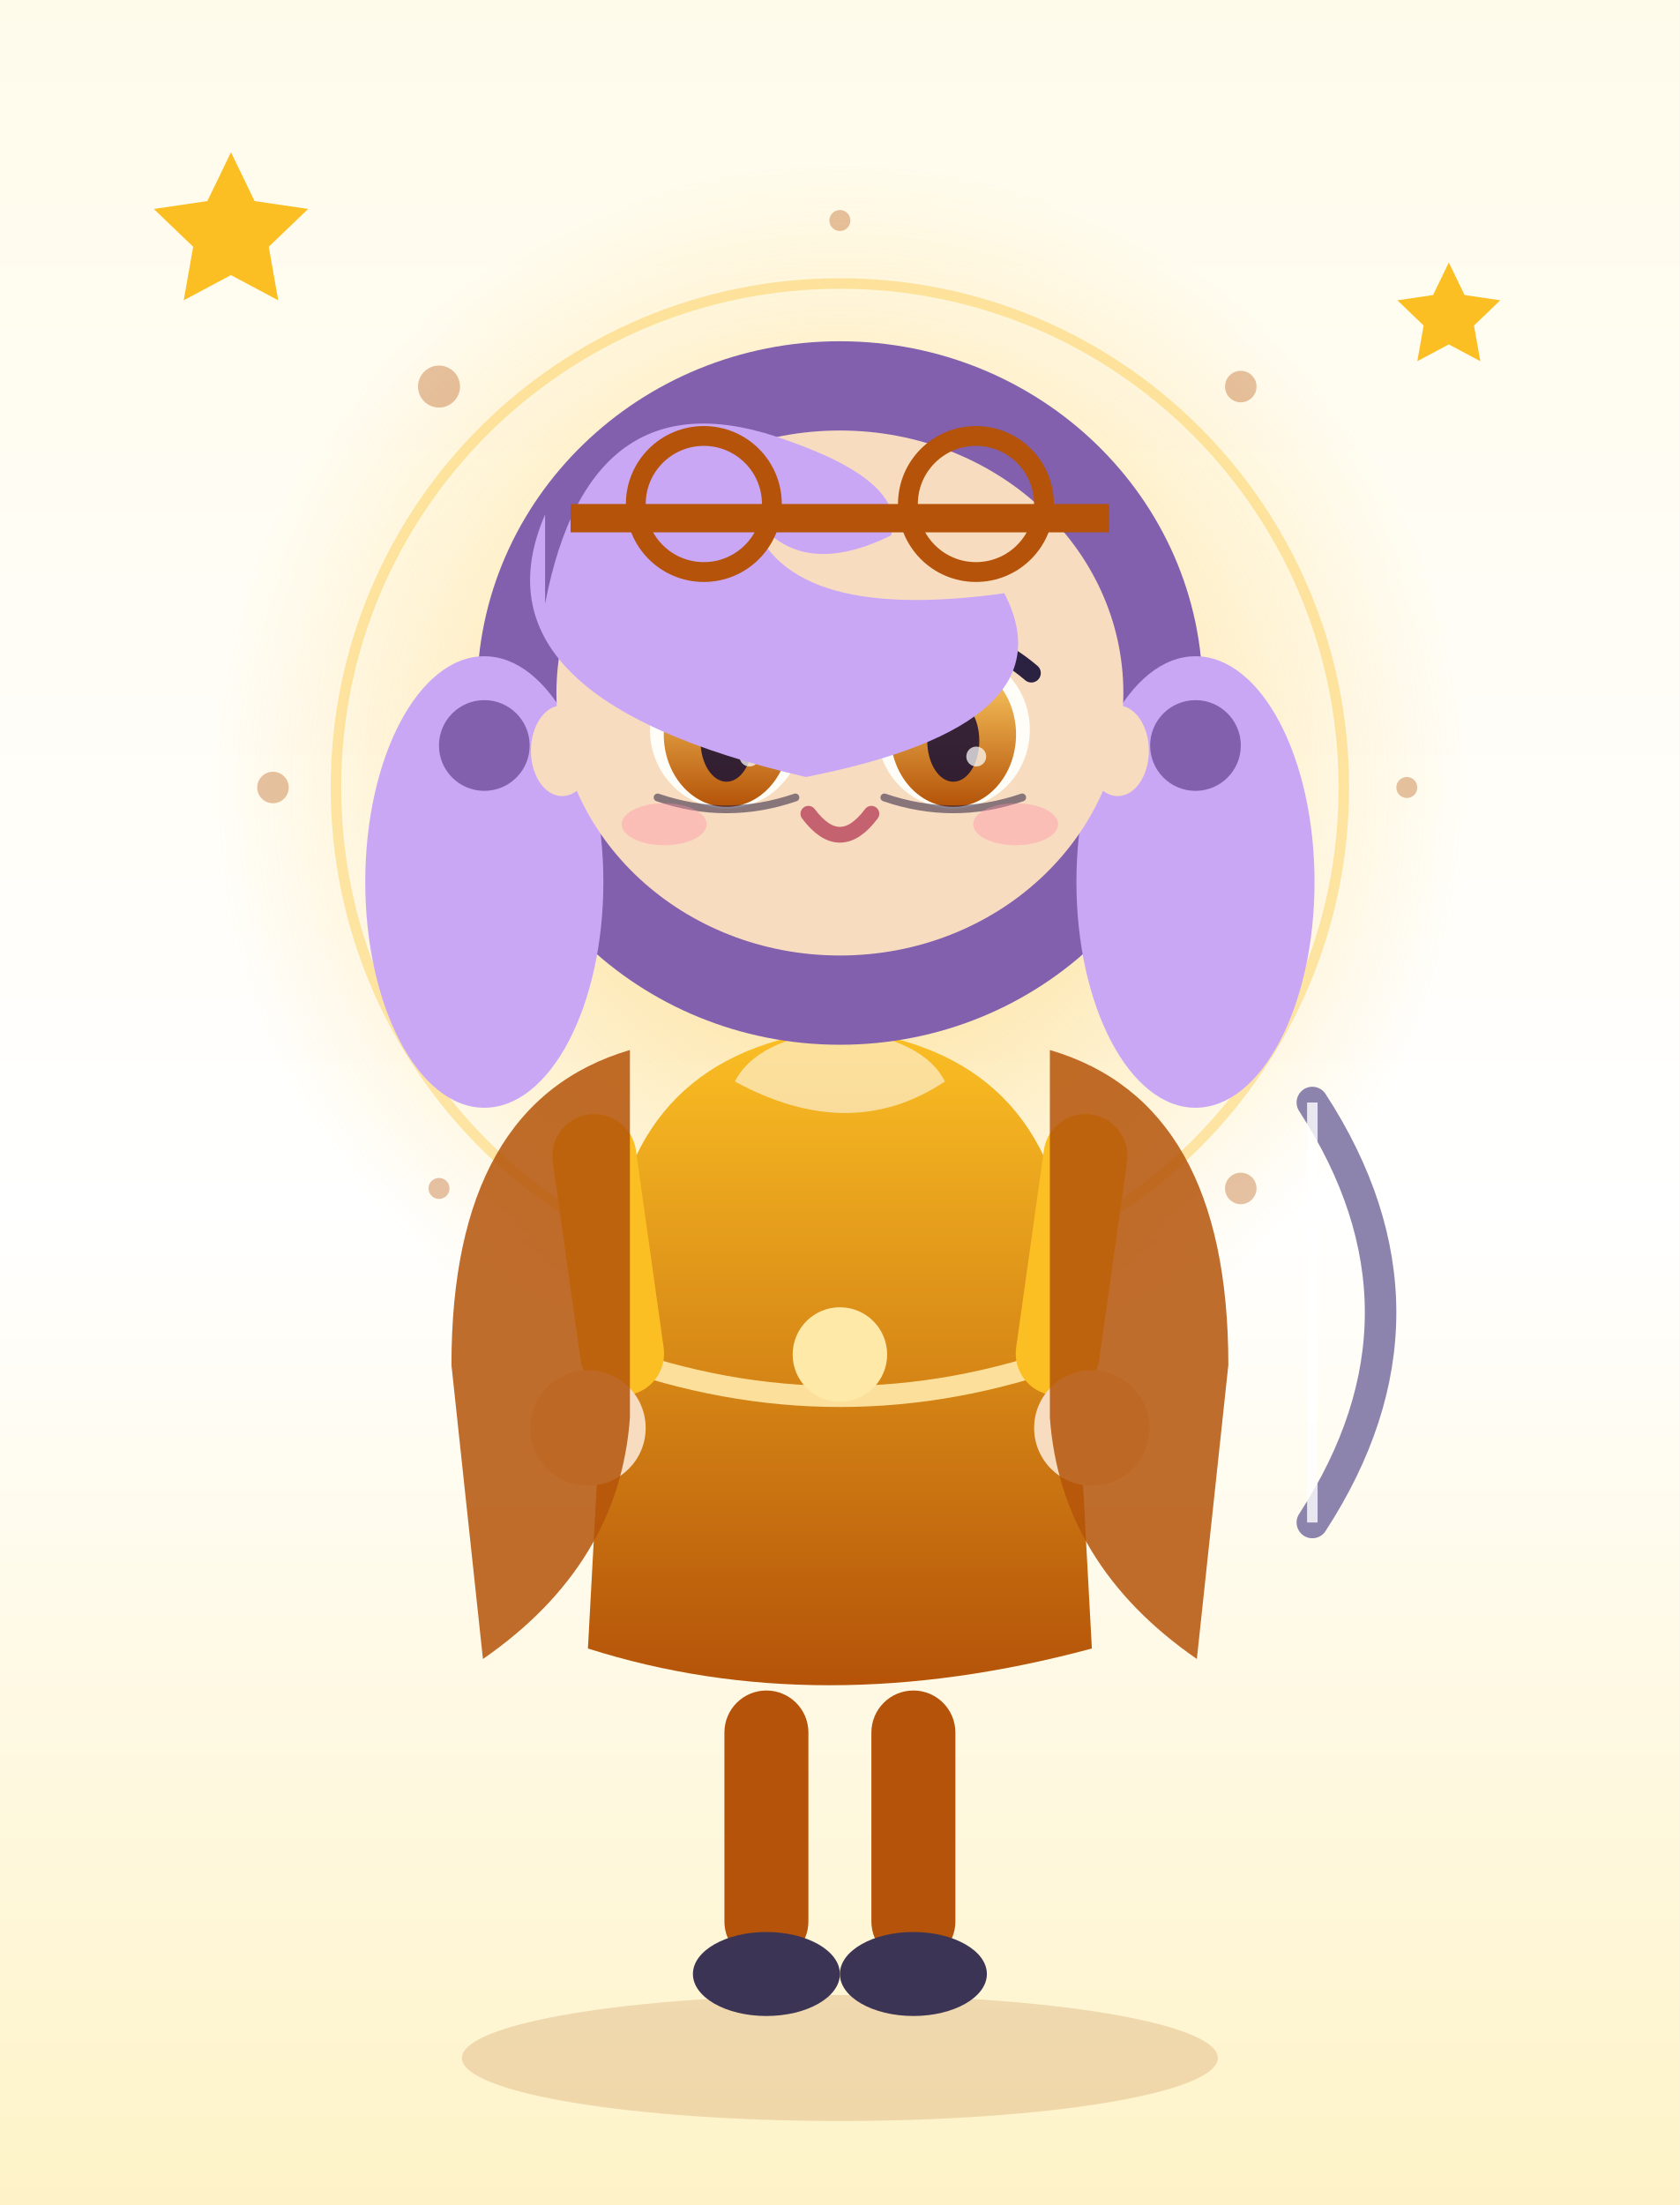
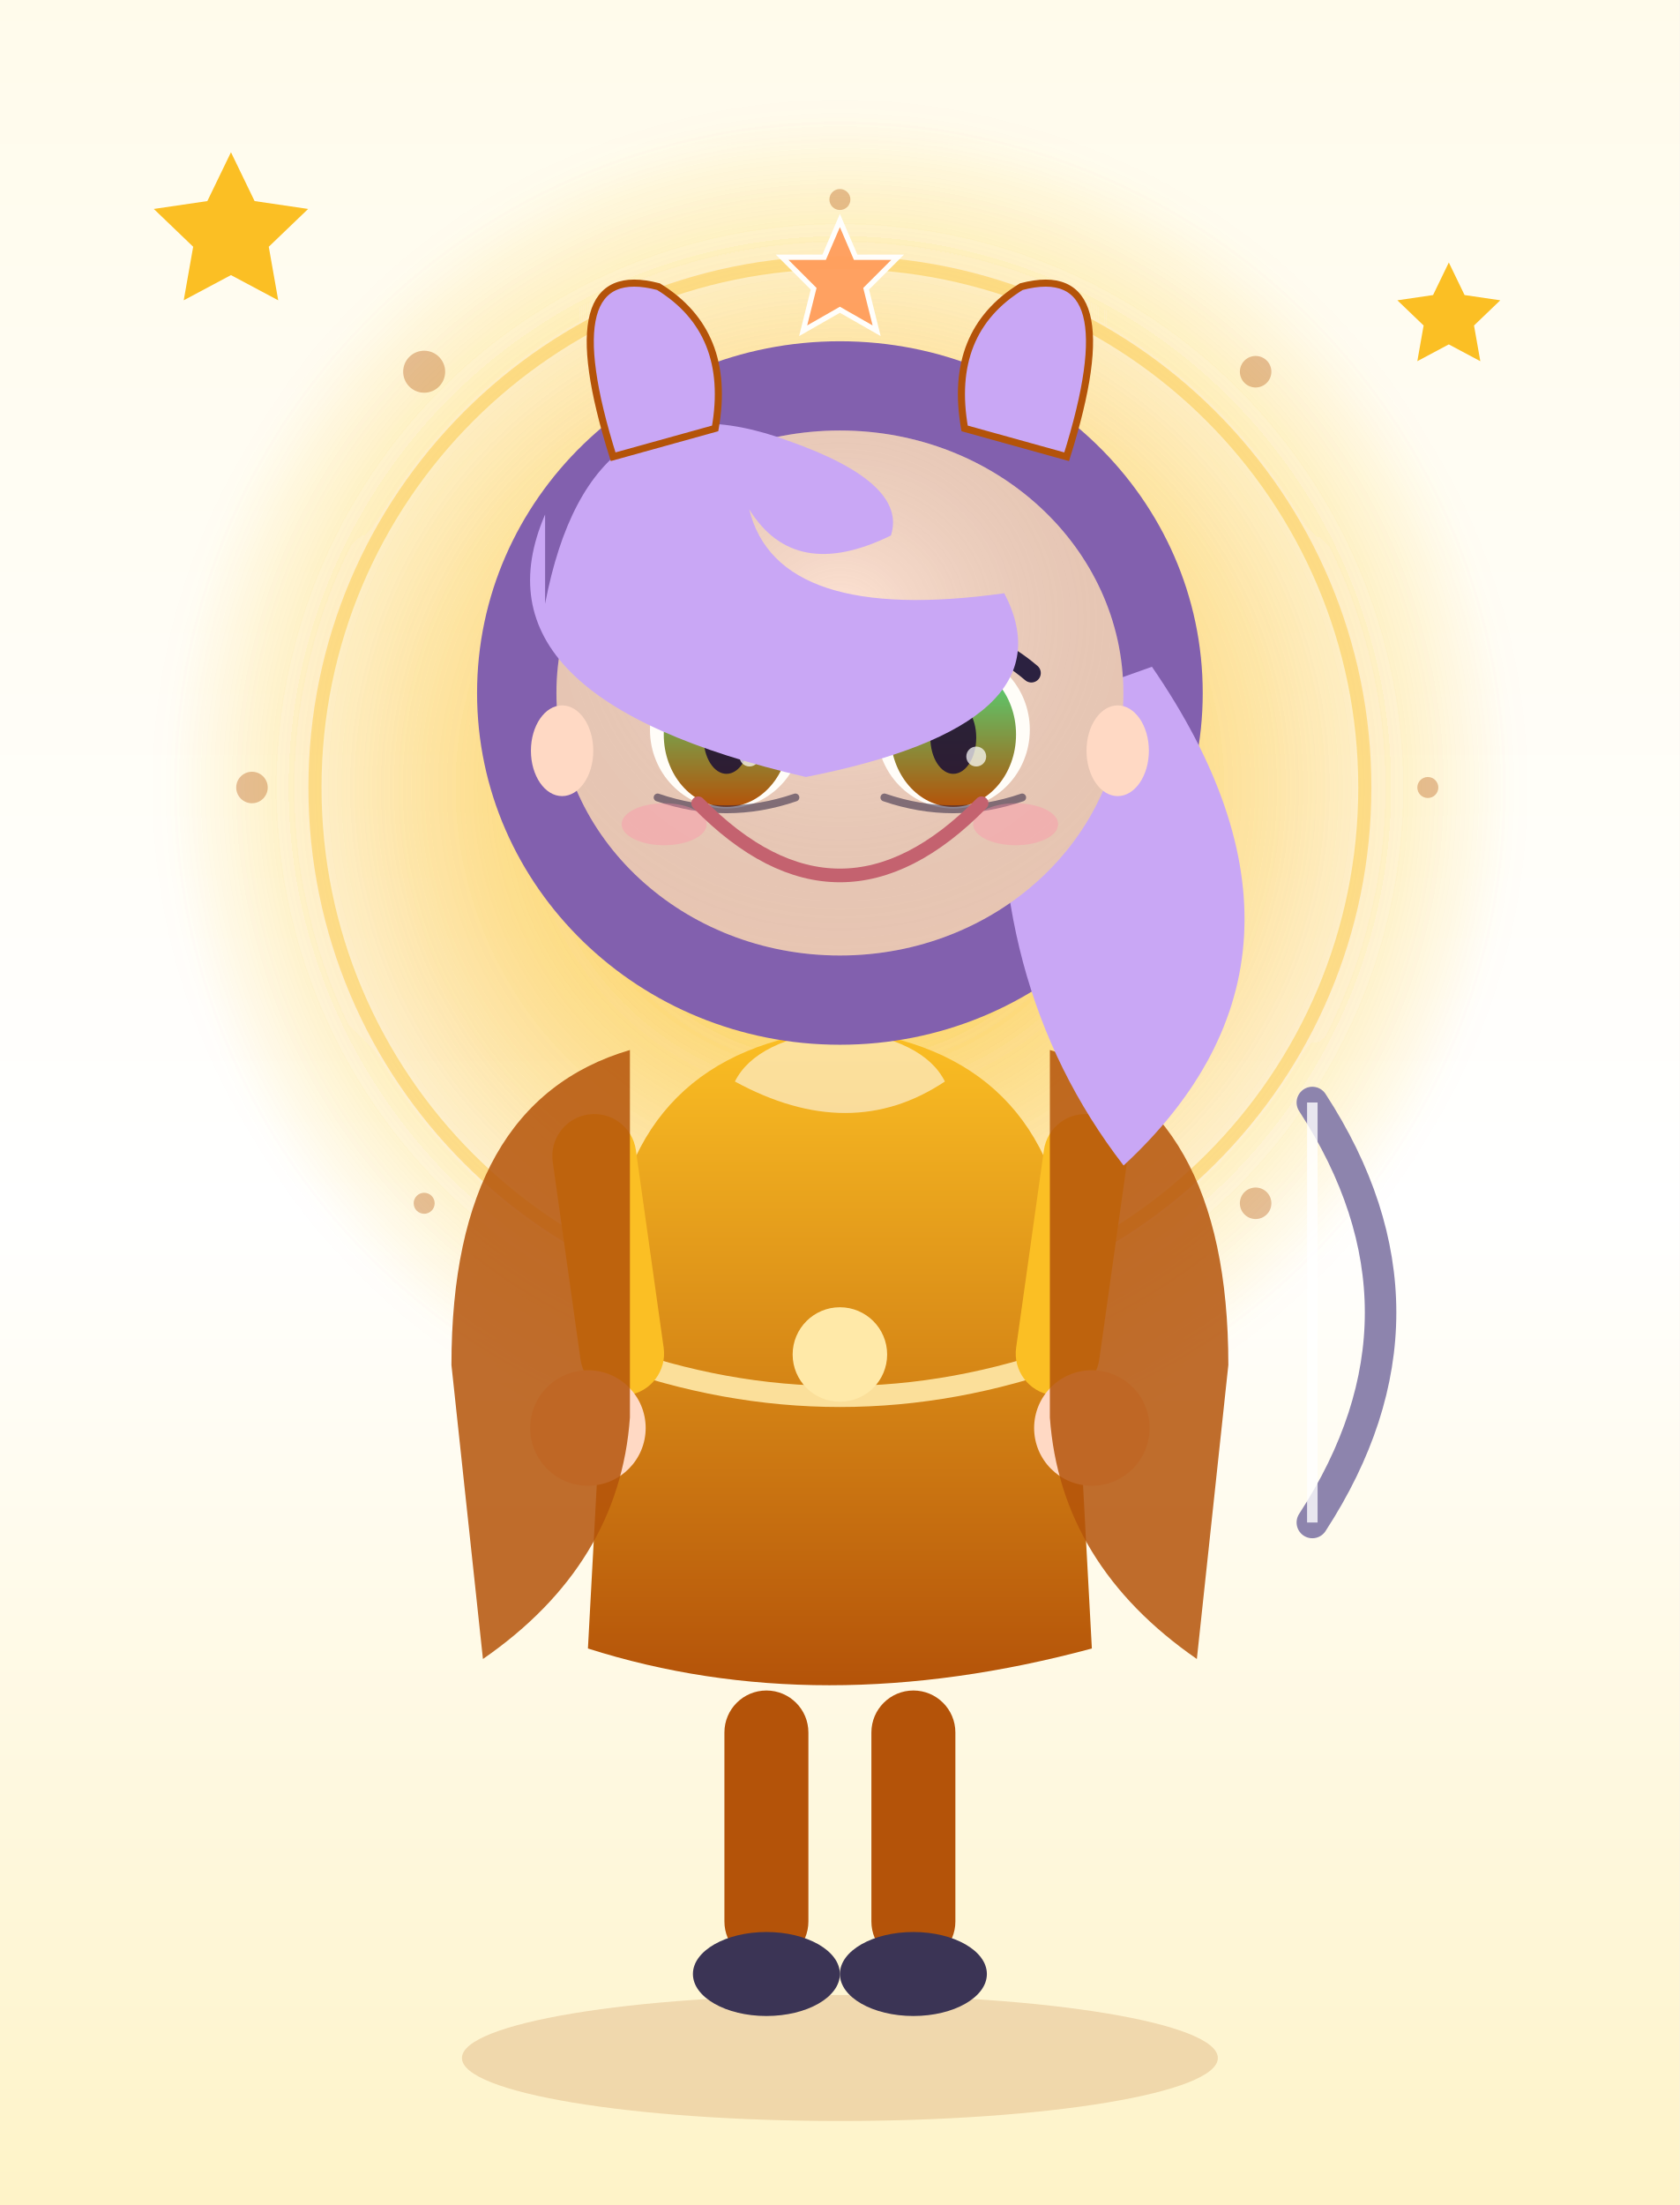
<svg xmlns="http://www.w3.org/2000/svg" viewBox="0 0 320 420" width="320" height="420">
  <defs>
    <linearGradient id="bg" x1="0" y1="0" x2="0" y2="1">
      <stop offset="0%" stop-color="#fffbeb" />
      <stop offset="55%" stop-color="#ffffff" />
      <stop offset="100%" stop-color="#fef3c7" />
    </linearGradient>
    <radialGradient id="halo" cx="50%" cy="50%" r="50%">
-       <stop offset="0%" stop-color="#fbbf24" stop-opacity=".55" />
+       <stop offset="0%" stop-color="#fbbf24" stop-opacity=".6" />
      <stop offset="100%" stop-color="#fbbf24" stop-opacity="0" />
    </radialGradient>
+     <radialGradient id="face" cx="50%" cy="36%" r="72%">
+       <stop offset="0%" stop-color="#ffffff" stop-opacity=".28" />
+       <stop offset="100%" stop-color="#000000" stop-opacity=".08" />
+     </radialGradient>
    <linearGradient id="iris" x1="0" y1="0" x2="0" y2="1">
-       <stop offset="0%" stop-color="#ffd166" />
+       <stop offset="0%" stop-color="#4ade80" />
      <stop offset="100%" stop-color="#b45309" />
    </linearGradient>
    <linearGradient id="cloth" x1="0" y1="0" x2="0" y2="1">
      <stop offset="0%" stop-color="#fbbf24" />
      <stop offset="100%" stop-color="#b45309" />
    </linearGradient>
+     <filter id="hglow" x="-60%" y="-60%" width="220%" height="220%">
+       <feGaussianBlur stdDeviation="4" result="b" />
+       <feMerge>
+         <feMergeNode in="b" />
+         <feMergeNode in="SourceGraphic" />
+       </feMerge>
+     </filter>
  </defs>
  <rect width="320" height="420" fill="url(#bg)" />
-   <circle cx="160" cy="150" r="120" fill="url(#halo)" />
-   <circle cx="160" cy="150" r="96" fill="none" stroke="#fbbf24" stroke-width="2" opacity=".35" />
-   <circle cx="268" cy="150" r="2" fill="#b45309" opacity=".35" />
-   <circle cx="236.368" cy="226.368" r="3" fill="#b45309" opacity=".35" />
-   <circle cx="160" cy="258" r="4" fill="#b45309" opacity=".35" />
-   <circle cx="83.632" cy="226.368" r="2" fill="#b45309" opacity=".35" />
-   <circle cx="52" cy="150" r="3" fill="#b45309" opacity=".35" />
-   <circle cx="83.632" cy="73.632" r="4" fill="#b45309" opacity=".35" />
-   <circle cx="160" cy="42" r="2" fill="#b45309" opacity=".35" />
-   <circle cx="236.368" cy="73.632" r="3" fill="#b45309" opacity=".35" />
+   <circle cx="160" cy="150" r="128" fill="url(#halo)" filter="url(#hglow)" />
+   <circle cx="160" cy="150" r="100" fill="none" stroke="#fbbf24" stroke-width="2.5" opacity=".4" />
+   <circle cx="272" cy="150" r="2" fill="#b45309" opacity=".35" />
+   <circle cx="239.196" cy="229.196" r="3" fill="#b45309" opacity=".35" />
+   <circle cx="160" cy="262" r="4" fill="#b45309" opacity=".35" />
+   <circle cx="80.804" cy="229.196" r="2" fill="#b45309" opacity=".35" />
+   <circle cx="48" cy="150" r="3" fill="#b45309" opacity=".35" />
+   <circle cx="80.804" cy="70.804" r="4" fill="#b45309" opacity=".35" />
+   <circle cx="160" cy="38" r="2" fill="#b45309" opacity=".35" />
+   <circle cx="239.196" cy="70.804" r="3" fill="#b45309" opacity=".35" />
  <path d="M44 29 l4.5 9.3 l10.2 1.5 l-7.5 7.2 l1.8 10.2 l-9 -4.8 l-9 4.8 l1.8 -10.2 l-7.5 -7.2 l10.2 -1.5 z" fill="#fbbf24" />
  <path d="M276 50 l3 6.2 l6.8 1 l-5 4.8 l1.2 6.8 l-6 -3.2 l-6 3.2 l1.2 -6.8 l-5 -4.8 l6.8 -1 z" fill="#fbbf24" />
  <ellipse cx="160" cy="392" rx="72" ry="12" fill="#b45309" opacity=".18" />
  <rect x="138" y="322" width="16" height="52" rx="8" fill="#b45309" />
  <rect x="166" y="322" width="16" height="52" rx="8" fill="#b45309" />
  <ellipse cx="146" cy="376" rx="14" ry="8" fill="#3b3455" />
  <ellipse cx="174" cy="376" rx="14" ry="8" fill="#3b3455" />
  <path d="M160 196 q-40 4 -44 44 l-4 74 q44 14 96 0 l-4 -74 q-4 -40 -44 -44 z" fill="url(#cloth)" />
  <path d="M160 196 q-16 2 -20 10 q22 12 40 0 q-4 -8 -20 -10 z" fill="#fff" opacity=".55" />
  <path d="M116 258 q44 16 88 0" fill="none" stroke="#ffe9a8" stroke-width="4" opacity=".9" />
  <circle cx="160" cy="258" r="9" fill="#ffe9a8" />
  <rect x="108" y="212" width="16" height="54" rx="8" fill="#fbbf24" transform="rotate(-8 116 240)" />
  <rect x="196" y="212" width="16" height="54" rx="8" fill="#fbbf24" transform="rotate(8 204 240)" />
-   <circle cx="112" cy="272" r="11" fill="#f8dcc0" />
-   <circle cx="208" cy="272" r="11" fill="#f8dcc0" />
+   <circle cx="112" cy="272" r="11" fill="#ffd9c4" />
+   <circle cx="208" cy="272" r="11" fill="#ffd9c4" />
  <path d="M120 200 q-34 10 -34 60 l6 56 q26 -18 28 -46 z" fill="#b45309" opacity=".85" />
  <path d="M200 200 q34 10 34 60 l-6 56 q-26 -18 -28 -46 z" fill="#b45309" opacity=".85" />
  <g transform="translate(250,250) scale(1)">
    <path d="M0 -40 q26 40 0 80" fill="none" stroke="#8d84ad" stroke-width="6" stroke-linecap="round" />
    <line x1="0" y1="-40" x2="0" y2="40" stroke="#fff" stroke-width="2" opacity=".8" />
  </g>
  <ellipse cx="160" cy="132" rx="69.12" ry="67" fill="#8260ae" />
-   <ellipse cx="92.262" cy="168" rx="22.68" ry="43" fill="#c9a7f5" />
-   <ellipse cx="227.738" cy="168" rx="22.68" ry="43" fill="#c9a7f5" />
-   <circle cx="92.262" cy="142" r="8.64" fill="#8260ae" />
-   <circle cx="227.738" cy="142" r="8.64" fill="#8260ae" />
-   <ellipse cx="160" cy="132" rx="54" ry="50" fill="#f8dcc0" />
-   <ellipse cx="107.08" cy="143" rx="5.94" ry="8.64" fill="#f8dcc0" />
-   <ellipse cx="212.92" cy="143" rx="5.94" ry="8.64" fill="#f8dcc0" />
+   <path d="M219.443 127 q37.8 55 -5.4 95 q-27 -35 -22.68 -85 z" fill="#c9a7f5" />
+   <ellipse cx="160" cy="132" rx="54" ry="50" fill="#ffd9c4" />
+   <ellipse cx="160" cy="132" rx="54" ry="50" fill="url(#face)" />
+   <ellipse cx="107.08" cy="143" rx="5.94" ry="8.64" fill="#ffd9c4" />
+   <ellipse cx="212.92" cy="143" rx="5.94" ry="8.64" fill="#ffd9c4" />
  <g>
    <ellipse cx="138.4" cy="139" rx="14.58" ry="15" fill="#fffdf8" />
    <ellipse cx="138.4" cy="139.9" rx="11.956" ry="13.8" fill="url(#iris)" />
-     <ellipse cx="138.4" cy="141.1" rx="4.957" ry="7.8" fill="#241634" opacity=".9" />
+     <ellipse cx="138.4" cy="140.5" rx="4.374" ry="6.9" fill="#241634" opacity=".92" />
    <circle cx="133.734" cy="133.6" r="4.374" fill="#fff" opacity=".96" />
    <circle cx="142.774" cy="144.1" r="1.895" fill="#fff" opacity=".72" />
    <path d="M123.528 128.2 q14.58 -12.9 29.743 0" stroke="#2b2140" stroke-width="3.6" fill="none" stroke-linecap="round" />
    <path d="M125.278 151.9 q13.122 4.5 26.244 0" stroke="#2b2140" stroke-width="1.5" fill="none" stroke-linecap="round" opacity=".55" />
    <circle cx="123.091" cy="125.5" r="1.895" fill="#2b2140" opacity=".5" />
  </g>
  <g>
    <ellipse cx="181.6" cy="139" rx="14.58" ry="15" fill="#fffdf8" />
    <ellipse cx="181.6" cy="139.9" rx="11.956" ry="13.8" fill="url(#iris)" />
-     <ellipse cx="181.6" cy="141.1" rx="4.957" ry="7.8" fill="#241634" opacity=".9" />
+     <ellipse cx="181.6" cy="140.5" rx="4.374" ry="6.9" fill="#241634" opacity=".92" />
    <circle cx="176.934" cy="133.6" r="4.374" fill="#fff" opacity=".96" />
    <circle cx="185.974" cy="144.1" r="1.895" fill="#fff" opacity=".72" />
    <path d="M166.728 128.2 q14.58 -12.9 29.743 0" stroke="#2b2140" stroke-width="3.6" fill="none" stroke-linecap="round" />
    <path d="M168.478 151.9 q13.122 4.5 26.244 0" stroke="#2b2140" stroke-width="1.5" fill="none" stroke-linecap="round" opacity=".55" />
    <circle cx="166.291" cy="125.5" r="1.895" fill="#2b2140" opacity=".5" />
  </g>
  <ellipse cx="126.52" cy="157" rx="8.1" ry="4" fill="#ff8fa8" opacity=".38" />
  <ellipse cx="193.48" cy="157" rx="8.1" ry="4" fill="#ff8fa8" opacity=".38" />
-   <path d="M154 155 q6 8 12 0" fill="none" stroke="#c4626f" stroke-width="3" stroke-linecap="round" />
+   <path d="M133 153 q27 27.5 54 0" fill="none" stroke="#c4626f" stroke-width="2.6" stroke-linecap="round" />
  <path d="M103.84 115 q8.64 -45 46.44 -31                      q22.68 8 19.44 18 q-18.36 9 -27 -5                      q5.4 22 48.6 16 q12.96 25 -37.8 35                      q-64.8 -15 -49.68 -50 z" fill="#c9a7f5" />
-   <path d="M108.7 96 h102.6 v5.4 h-102.6 z" fill="#b45309" />
-   <circle cx="134.08" cy="96" r="12.96" fill="none" stroke="#b45309" stroke-width="3.78" />
-   <circle cx="185.92" cy="96" r="12.96" fill="none" stroke="#b45309" stroke-width="3.78" />
+   <path d="M116.8 87 q-11.88 -37.8 8.64 -32.4 q14.04 8.64 10.8 27 z" fill="#c9a7f5" stroke="#b45309" stroke-width="1.35" />
+   <path d="M203.2 87 q11.88 -37.8 -8.64 -32.4 q-14.04 8.64 -10.8 27 z" fill="#c9a7f5" stroke="#b45309" stroke-width="1.35" />
+   <g transform="translate(160,52)">
+     <path d="M0 -10 l3 7 l8 0 l-6 6 l2 8 l-7 -4 l-7 4 l2 -8 l-6 -6 l8 0 z" fill="#ff9d5c" stroke="#fff" stroke-width="1" opacity=".95" />
+   </g>
</svg>
